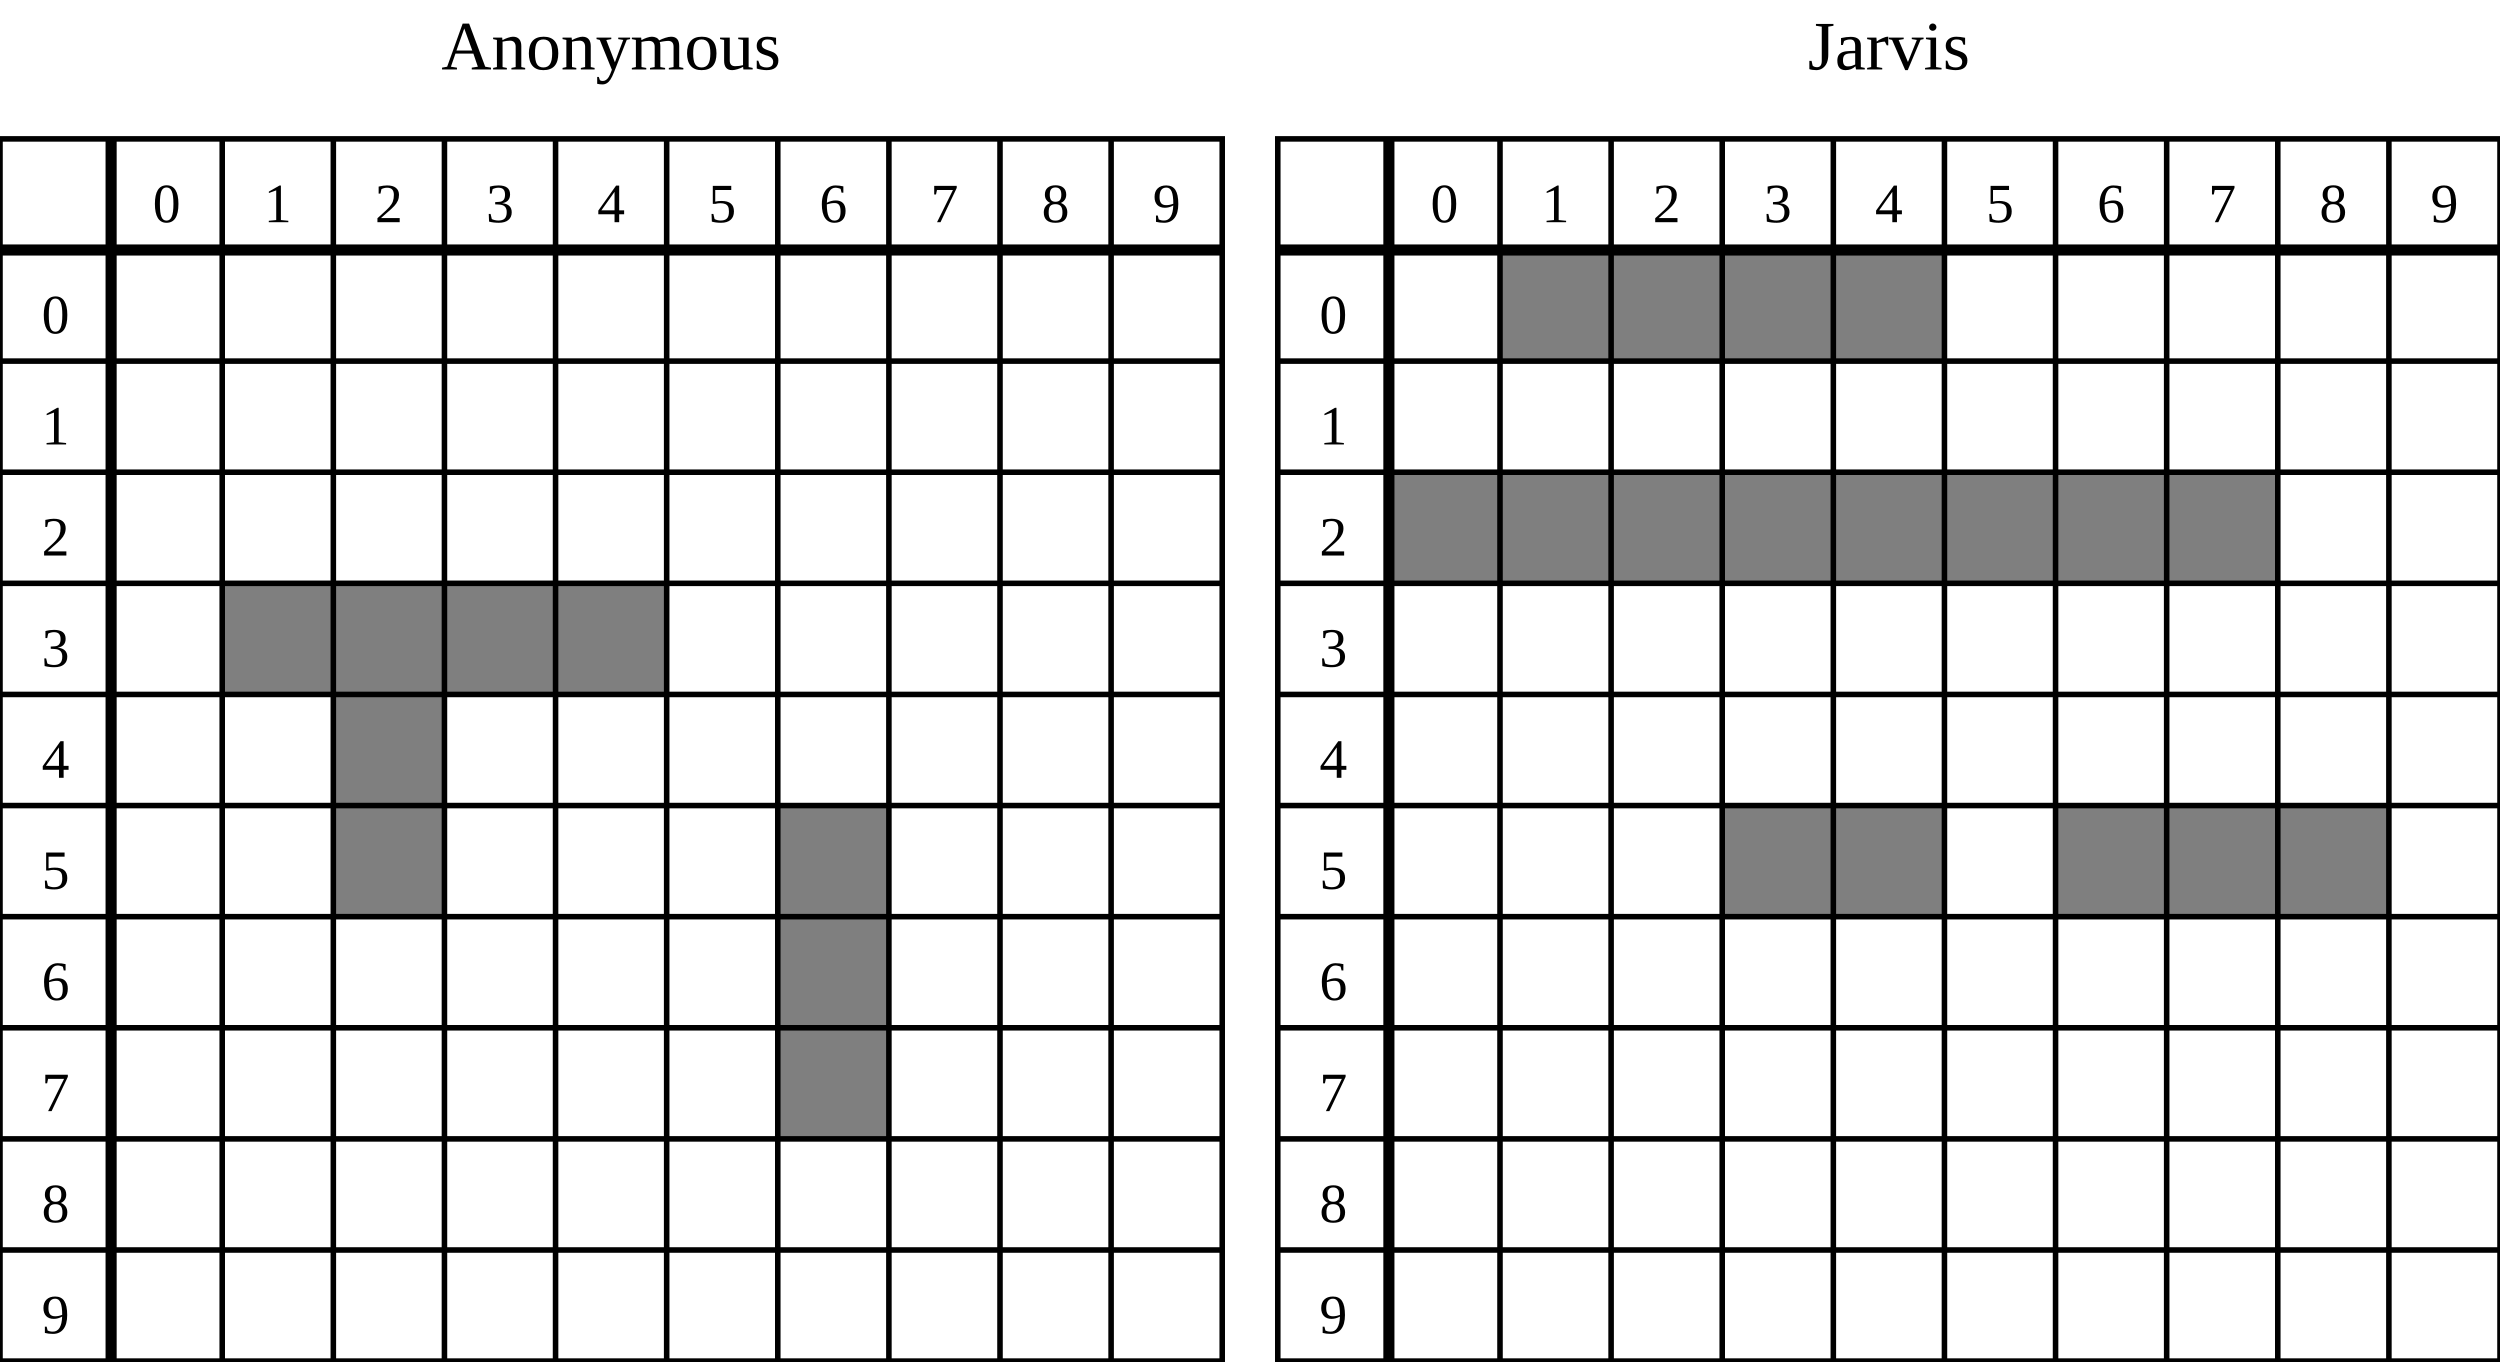
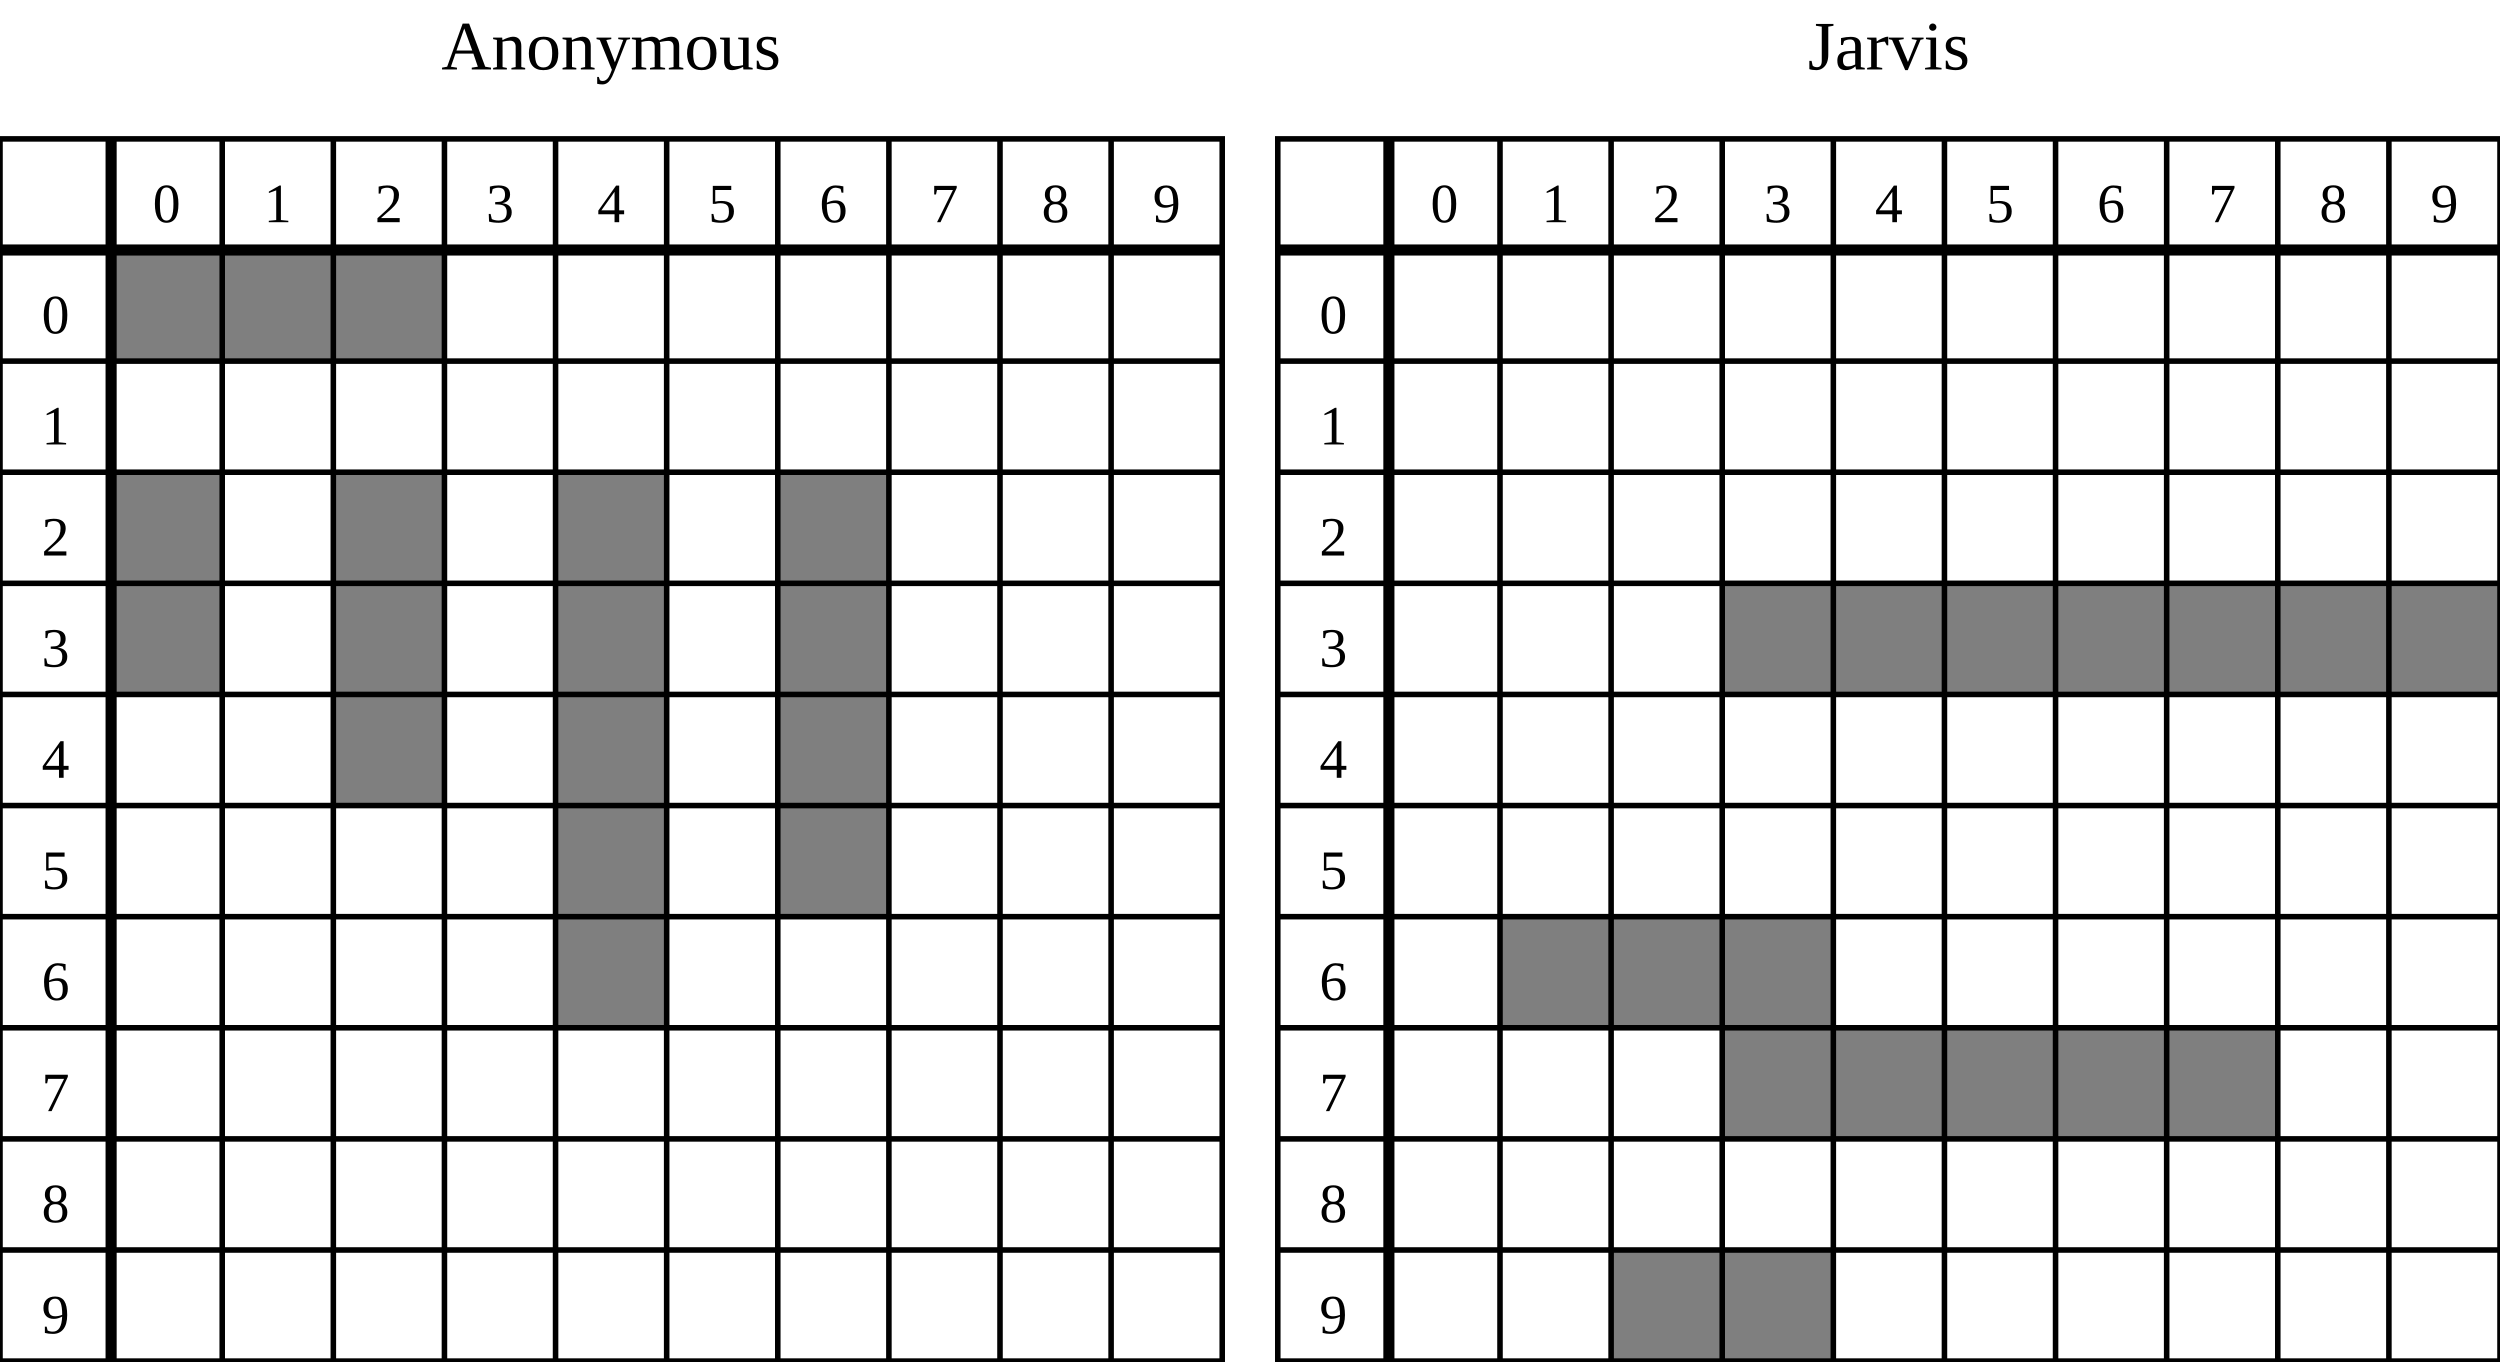
<svg xmlns="http://www.w3.org/2000/svg" version="1.1" width="900" height="490">
  <text x="220" y="25" alignment-baseline="central" text-anchor="middle" font-size="25">Anonymous</text>
  <g transform="translate(0, 50)">
    <rect x="0" y="0" width="440" height="440" style="fill:rgb(255,255,255);stroke-width:2;stroke:rgb(0,0,0)" />
    <line x1="40" y1="0" x2="40" y2="440" style="stroke:rgb(0,0,0);stroke-width:4" />
    <line x1="0" y1="40" x2="440" y2="40" style="stroke:rgb(0,0,0);stroke-width:4" />
    <line x1="80" y1="0" x2="80" y2="440" style="stroke:rgb(0,0,0);stroke-width:2" />
    <line x1="0" y1="80" x2="440" y2="80" style="stroke:rgb(0,0,0);stroke-width:2" />
    <line x1="120" y1="0" x2="120" y2="440" style="stroke:rgb(0,0,0);stroke-width:2" />
    <line x1="0" y1="120" x2="440" y2="120" style="stroke:rgb(0,0,0);stroke-width:2" />
    <line x1="160" y1="0" x2="160" y2="440" style="stroke:rgb(0,0,0);stroke-width:2" />
    <line x1="0" y1="160" x2="440" y2="160" style="stroke:rgb(0,0,0);stroke-width:2" />
    <line x1="200" y1="0" x2="200" y2="440" style="stroke:rgb(0,0,0);stroke-width:2" />
    <line x1="0" y1="200" x2="440" y2="200" style="stroke:rgb(0,0,0);stroke-width:2" />
    <line x1="240" y1="0" x2="240" y2="440" style="stroke:rgb(0,0,0);stroke-width:2" />
    <line x1="0" y1="240" x2="440" y2="240" style="stroke:rgb(0,0,0);stroke-width:2" />
    <line x1="280" y1="0" x2="280" y2="440" style="stroke:rgb(0,0,0);stroke-width:2" />
    <line x1="0" y1="280" x2="440" y2="280" style="stroke:rgb(0,0,0);stroke-width:2" />
    <line x1="320" y1="0" x2="320" y2="440" style="stroke:rgb(0,0,0);stroke-width:2" />
    <line x1="0" y1="320" x2="440" y2="320" style="stroke:rgb(0,0,0);stroke-width:2" />
    <line x1="360" y1="0" x2="360" y2="440" style="stroke:rgb(0,0,0);stroke-width:2" />
    <line x1="0" y1="360" x2="440" y2="360" style="stroke:rgb(0,0,0);stroke-width:2" />
    <line x1="400" y1="0" x2="400" y2="440" style="stroke:rgb(0,0,0);stroke-width:2" />
    <line x1="0" y1="400" x2="440" y2="400" style="stroke:rgb(0,0,0);stroke-width:2" />
    <text x="60" y="30" alignment-baseline="central" text-anchor="middle" font-size="20">0</text>
    <text x="20" y="70" alignment-baseline="central" text-anchor="middle" font-size="20">0</text>
    <text x="100" y="30" alignment-baseline="central" text-anchor="middle" font-size="20">1</text>
    <text x="20" y="110" alignment-baseline="central" text-anchor="middle" font-size="20">1</text>
    <text x="140" y="30" alignment-baseline="central" text-anchor="middle" font-size="20">2</text>
    <text x="20" y="150" alignment-baseline="central" text-anchor="middle" font-size="20">2</text>
    <text x="180" y="30" alignment-baseline="central" text-anchor="middle" font-size="20">3</text>
    <text x="20" y="190" alignment-baseline="central" text-anchor="middle" font-size="20">3</text>
    <text x="220" y="30" alignment-baseline="central" text-anchor="middle" font-size="20">4</text>
    <text x="20" y="230" alignment-baseline="central" text-anchor="middle" font-size="20">4</text>
    <text x="260" y="30" alignment-baseline="central" text-anchor="middle" font-size="20">5</text>
    <text x="20" y="270" alignment-baseline="central" text-anchor="middle" font-size="20">5</text>
    <text x="300" y="30" alignment-baseline="central" text-anchor="middle" font-size="20">6</text>
    <text x="20" y="310" alignment-baseline="central" text-anchor="middle" font-size="20">6</text>
    <text x="340" y="30" alignment-baseline="central" text-anchor="middle" font-size="20">7</text>
    <text x="20" y="350" alignment-baseline="central" text-anchor="middle" font-size="20">7</text>
    <text x="380" y="30" alignment-baseline="central" text-anchor="middle" font-size="20">8</text>
    <text x="20" y="390" alignment-baseline="central" text-anchor="middle" font-size="20">8</text>
    <text x="420" y="30" alignment-baseline="central" text-anchor="middle" font-size="20">9</text>
    <text x="20" y="430" alignment-baseline="central" text-anchor="middle" font-size="20">9</text>
-     <rect x="80" y="160" width="160" height="40" style="fill:rgb(0,0,0);fill-opacity:0.5;" />
-     <rect x="120" y="200" width="40" height="80" style="fill:rgb(0,0,0);fill-opacity:0.5;" />
-     <rect x="280" y="240" width="40" height="120" style="fill:rgb(0,0,0);fill-opacity:0.5;" />
+     <rect x="280" y="120" width="40" height="160" style="fill:rgb(0,0,0);fill-opacity:0.5;" />
+     <rect x="40" y="40" width="120" height="40" style="fill:rgb(0,0,0);fill-opacity:0.5;" />
+     <rect x="40" y="120" width="40" height="80" style="fill:rgb(0,0,0);fill-opacity:0.5;" />
+     <rect x="120" y="120" width="40" height="120" style="fill:rgb(0,0,0);fill-opacity:0.5;" />
+     <rect x="200" y="120" width="40" height="200" style="fill:rgb(0,0,0);fill-opacity:0.5;" />
  </g>
  <text x="680" y="25" alignment-baseline="central" text-anchor="middle" font-size="25">Jarvis</text>
  <g transform="translate(460, 50)">
    <rect x="0" y="0" width="440" height="440" style="fill:rgb(255,255,255);stroke-width:2;stroke:rgb(0,0,0)" />
    <line x1="40" y1="0" x2="40" y2="440" style="stroke:rgb(0,0,0);stroke-width:4" />
    <line x1="0" y1="40" x2="440" y2="40" style="stroke:rgb(0,0,0);stroke-width:4" />
    <line x1="80" y1="0" x2="80" y2="440" style="stroke:rgb(0,0,0);stroke-width:2" />
    <line x1="0" y1="80" x2="440" y2="80" style="stroke:rgb(0,0,0);stroke-width:2" />
    <line x1="120" y1="0" x2="120" y2="440" style="stroke:rgb(0,0,0);stroke-width:2" />
    <line x1="0" y1="120" x2="440" y2="120" style="stroke:rgb(0,0,0);stroke-width:2" />
    <line x1="160" y1="0" x2="160" y2="440" style="stroke:rgb(0,0,0);stroke-width:2" />
    <line x1="0" y1="160" x2="440" y2="160" style="stroke:rgb(0,0,0);stroke-width:2" />
    <line x1="200" y1="0" x2="200" y2="440" style="stroke:rgb(0,0,0);stroke-width:2" />
    <line x1="0" y1="200" x2="440" y2="200" style="stroke:rgb(0,0,0);stroke-width:2" />
    <line x1="240" y1="0" x2="240" y2="440" style="stroke:rgb(0,0,0);stroke-width:2" />
    <line x1="0" y1="240" x2="440" y2="240" style="stroke:rgb(0,0,0);stroke-width:2" />
    <line x1="280" y1="0" x2="280" y2="440" style="stroke:rgb(0,0,0);stroke-width:2" />
    <line x1="0" y1="280" x2="440" y2="280" style="stroke:rgb(0,0,0);stroke-width:2" />
    <line x1="320" y1="0" x2="320" y2="440" style="stroke:rgb(0,0,0);stroke-width:2" />
    <line x1="0" y1="320" x2="440" y2="320" style="stroke:rgb(0,0,0);stroke-width:2" />
    <line x1="360" y1="0" x2="360" y2="440" style="stroke:rgb(0,0,0);stroke-width:2" />
    <line x1="0" y1="360" x2="440" y2="360" style="stroke:rgb(0,0,0);stroke-width:2" />
    <line x1="400" y1="0" x2="400" y2="440" style="stroke:rgb(0,0,0);stroke-width:2" />
    <line x1="0" y1="400" x2="440" y2="400" style="stroke:rgb(0,0,0);stroke-width:2" />
    <text x="60" y="30" alignment-baseline="central" text-anchor="middle" font-size="20">0</text>
    <text x="20" y="70" alignment-baseline="central" text-anchor="middle" font-size="20">0</text>
    <text x="100" y="30" alignment-baseline="central" text-anchor="middle" font-size="20">1</text>
    <text x="20" y="110" alignment-baseline="central" text-anchor="middle" font-size="20">1</text>
    <text x="140" y="30" alignment-baseline="central" text-anchor="middle" font-size="20">2</text>
    <text x="20" y="150" alignment-baseline="central" text-anchor="middle" font-size="20">2</text>
    <text x="180" y="30" alignment-baseline="central" text-anchor="middle" font-size="20">3</text>
    <text x="20" y="190" alignment-baseline="central" text-anchor="middle" font-size="20">3</text>
    <text x="220" y="30" alignment-baseline="central" text-anchor="middle" font-size="20">4</text>
    <text x="20" y="230" alignment-baseline="central" text-anchor="middle" font-size="20">4</text>
    <text x="260" y="30" alignment-baseline="central" text-anchor="middle" font-size="20">5</text>
    <text x="20" y="270" alignment-baseline="central" text-anchor="middle" font-size="20">5</text>
    <text x="300" y="30" alignment-baseline="central" text-anchor="middle" font-size="20">6</text>
    <text x="20" y="310" alignment-baseline="central" text-anchor="middle" font-size="20">6</text>
    <text x="340" y="30" alignment-baseline="central" text-anchor="middle" font-size="20">7</text>
    <text x="20" y="350" alignment-baseline="central" text-anchor="middle" font-size="20">7</text>
    <text x="380" y="30" alignment-baseline="central" text-anchor="middle" font-size="20">8</text>
    <text x="20" y="390" alignment-baseline="central" text-anchor="middle" font-size="20">8</text>
    <text x="420" y="30" alignment-baseline="central" text-anchor="middle" font-size="20">9</text>
    <text x="20" y="430" alignment-baseline="central" text-anchor="middle" font-size="20">9</text>
-     <rect x="80" y="40" width="160" height="40" style="fill:rgb(0,0,0);fill-opacity:0.5;" />
-     <rect x="40" y="120" width="120" height="40" style="fill:rgb(0,0,0);fill-opacity:0.5;" />
-     <rect x="160" y="240" width="80" height="40" style="fill:rgb(0,0,0);fill-opacity:0.5;" />
-     <rect x="280" y="240" width="120" height="40" style="fill:rgb(0,0,0);fill-opacity:0.5;" />
-     <rect x="160" y="120" width="200" height="40" style="fill:rgb(0,0,0);fill-opacity:0.5;" />
+     <rect x="280" y="160" width="160" height="40" style="fill:rgb(0,0,0);fill-opacity:0.5;" />
+     <rect x="160" y="160" width="120" height="40" style="fill:rgb(0,0,0);fill-opacity:0.5;" />
+     <rect x="120" y="400" width="80" height="40" style="fill:rgb(0,0,0);fill-opacity:0.5;" />
+     <rect x="80" y="280" width="120" height="40" style="fill:rgb(0,0,0);fill-opacity:0.5;" />
+     <rect x="160" y="320" width="200" height="40" style="fill:rgb(0,0,0);fill-opacity:0.5;" />
  </g>
</svg>
